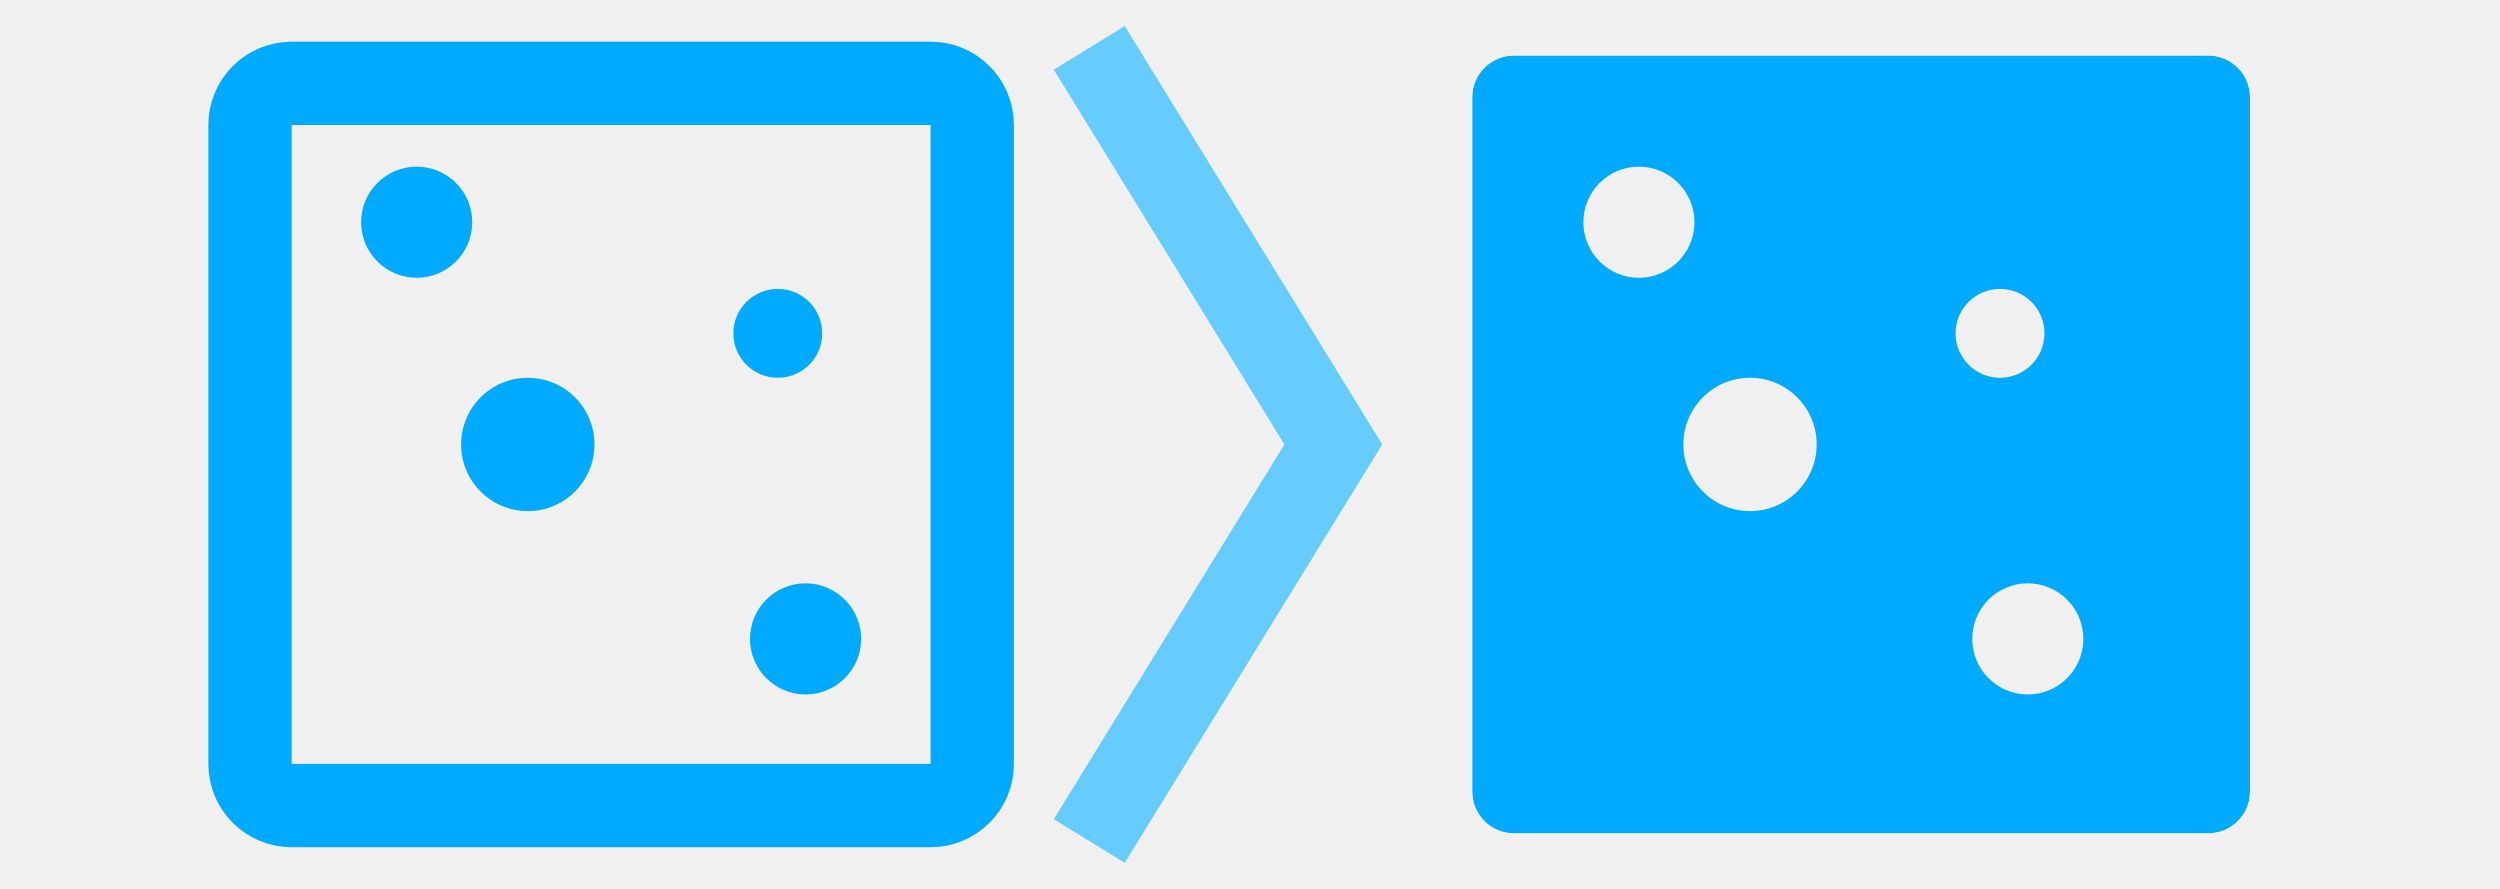
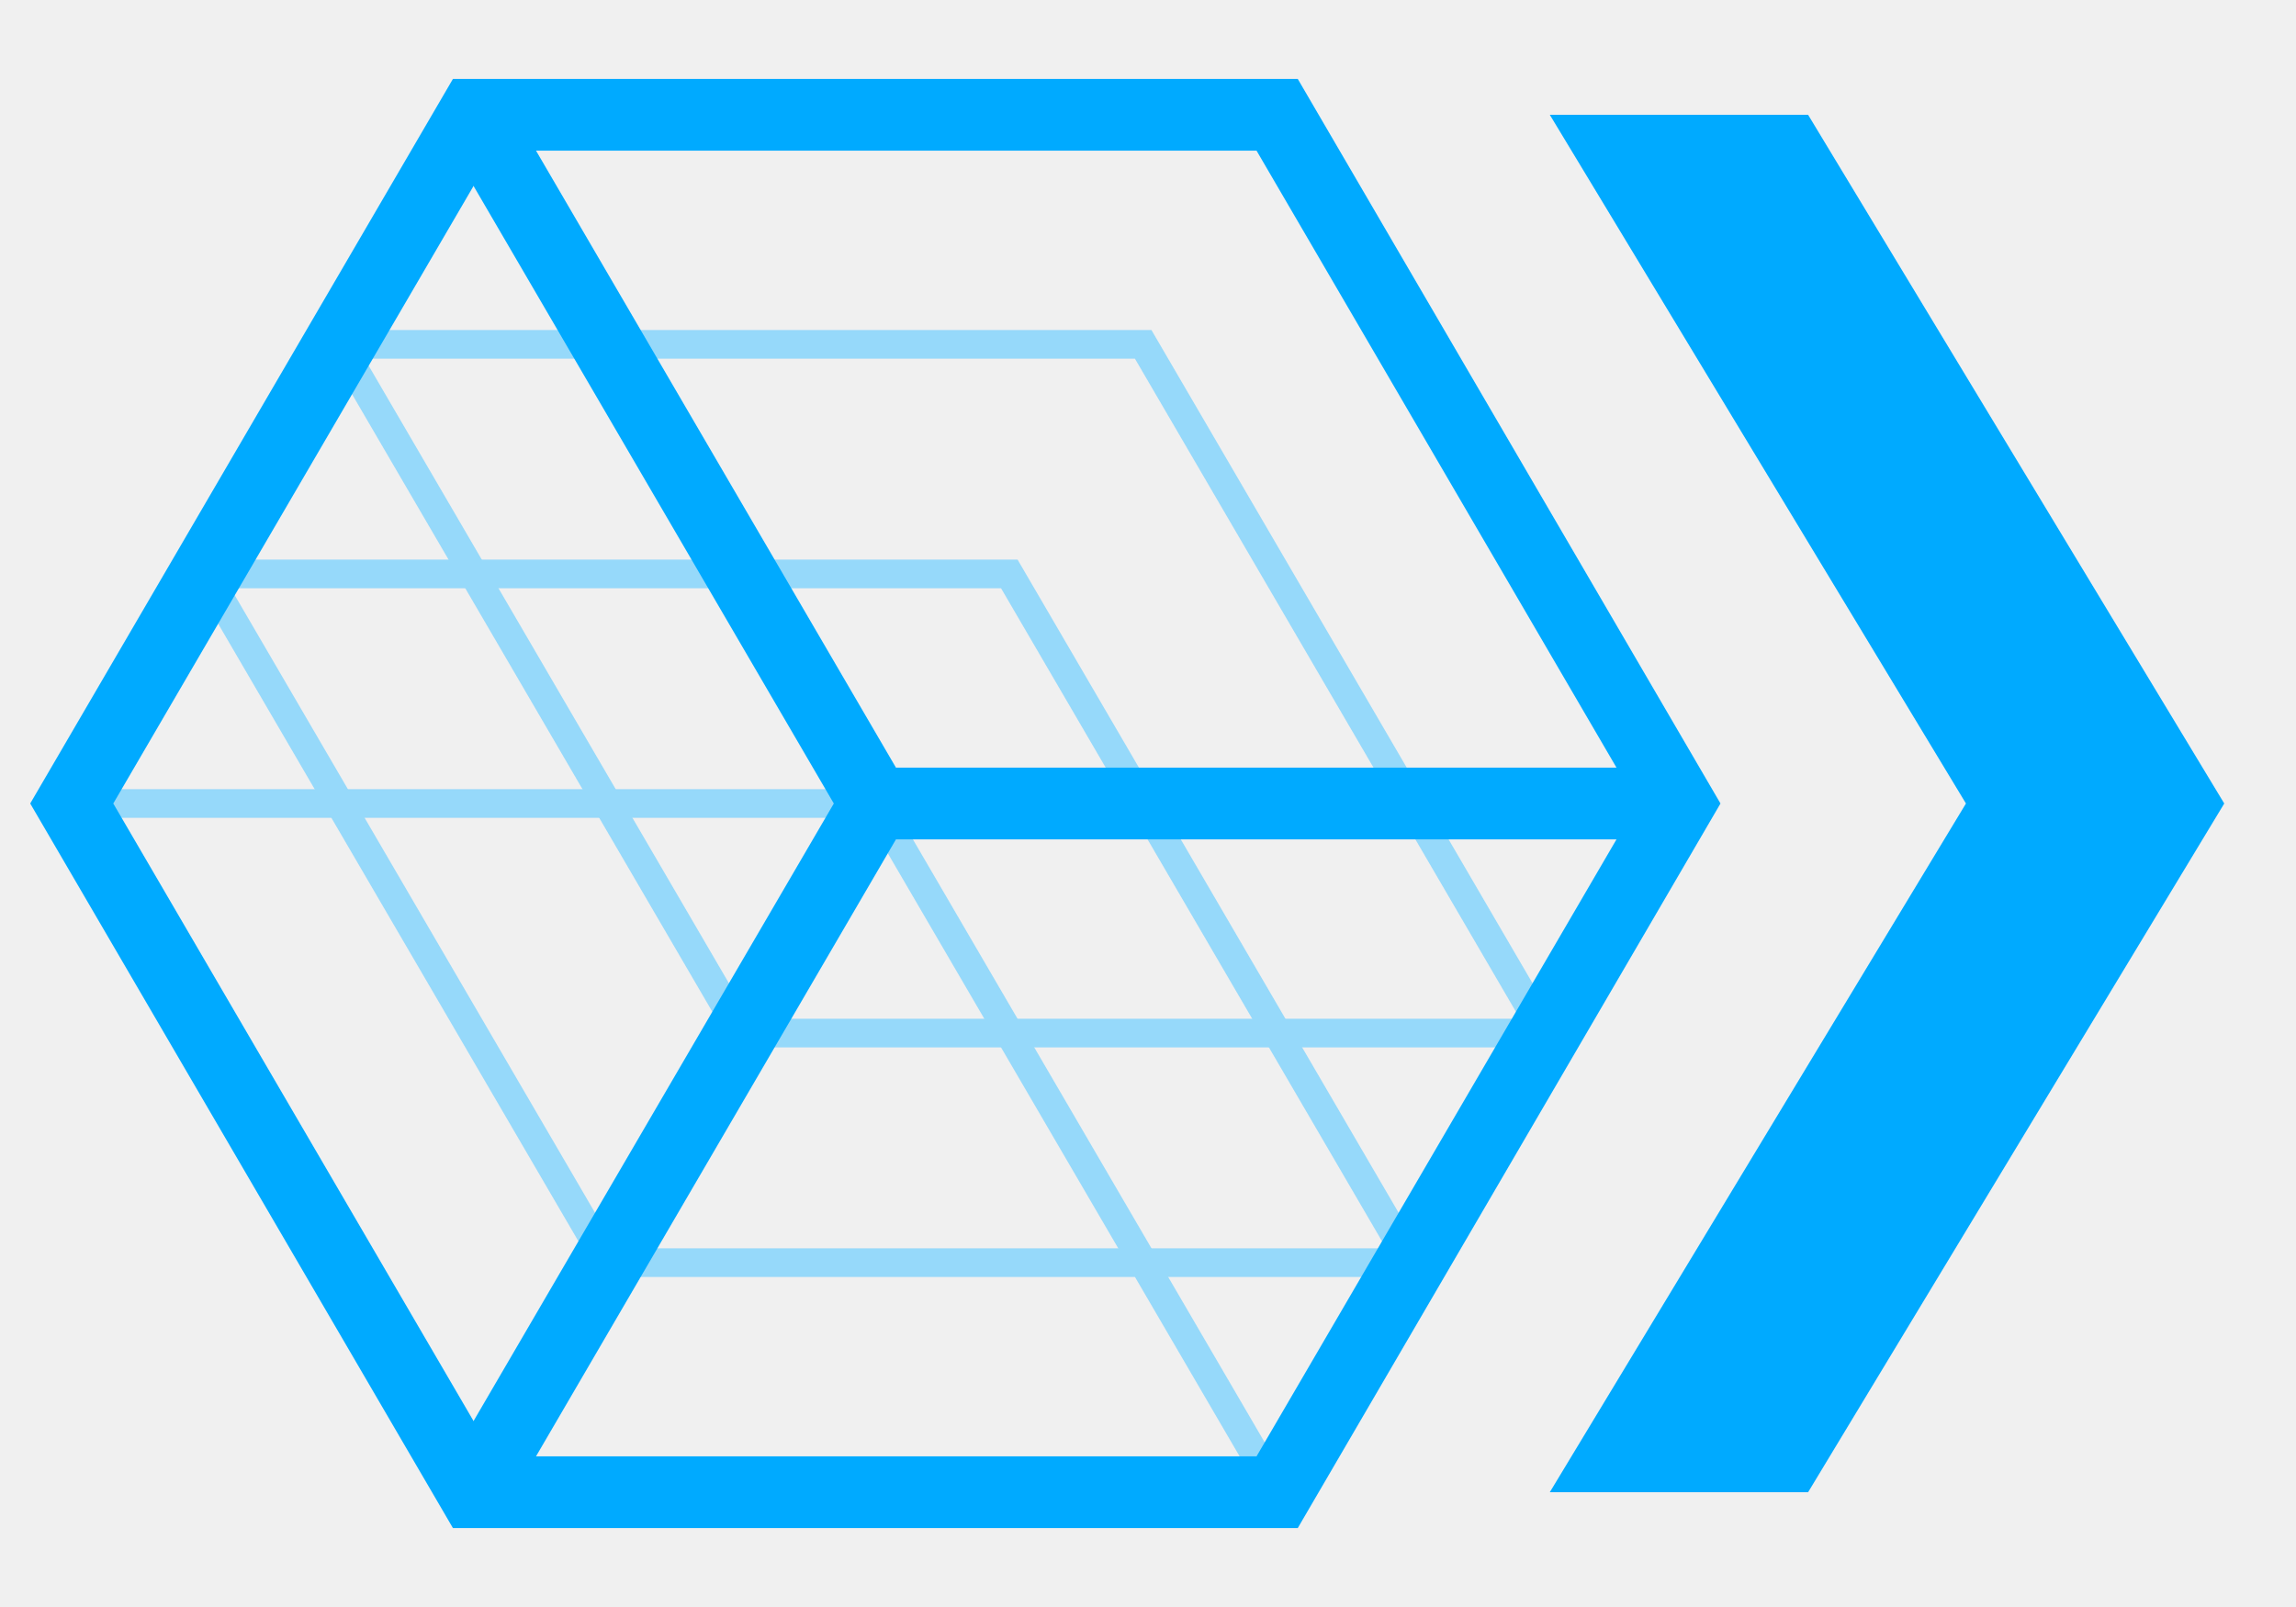
- <svg xmlns="http://www.w3.org/2000/svg" viewBox="0 0 90 32" width="90" height="32" role="img" aria-label="OpenHCS">
-   <defs>
-     <mask id="openhcs-inverted-cells" maskUnits="userSpaceOnUse" x="52" y="1" width="30" height="30">
-       <rect x="53" y="2" width="28" height="28" rx="1.5" fill="white" />
-       <g fill="black">
-         <circle cx="59" cy="8" r="2" />
-         <circle cx="72" cy="12" r="1.6" />
-         <circle cx="63" cy="16" r="2.4" />
-         <circle cx="73" cy="23" r="2" />
-       </g>
-     </mask>
-   </defs>
-   <rect x="9" y="3" width="26" height="26" rx="1.5" fill="none" stroke="#00AAFF" stroke-width="3" />
-   <g fill="#00AAFF">
-     <circle cx="15" cy="8" r="2" />
-     <circle cx="28" cy="12" r="1.6" />
-     <circle cx="19" cy="16" r="2.4" />
-     <circle cx="29" cy="23" r="2" />
+ <svg xmlns="http://www.w3.org/2000/svg" viewBox="0 0 320 224" width="320" height="224" role="img" aria-label="OpenHCS array-processing mark">
+   <g id="array-processing-mark">
+     <g id="array-slice-planes" fill="none" stroke="#66CCFF" stroke-width="4" stroke-linecap="square" opacity="0.65" transform="rotate(180 122 112)">
+       <path id="slice-plane-near" d="M215.33 144 103.33 144 47.33 48 159.33 48Z" />
+       <path id="slice-plane-far" d="M196.67 176 84.67 176 28.67 80 140.67 80Z" />
+       <path id="slice-plane-lower" d="M234 112 122 112 66 16 178 16Z" />
+     </g>
+     <g id="cube-wireframe" fill="none" stroke="#00AAFF" stroke-width="10" stroke-linecap="butt" stroke-linejoin="miter">
+       <path id="cube-outline" d="M66 16H178L234 112 178 208H66L10 112Z" />
+       <path id="cube-face-edges" d="M66 16 122 112 66 208 M122 112H234" />
+     </g>
+     <path id="processing-chevron" d="M216 16H252L310 112 252 208H216L274 112Z" fill="#00AAFF" />
  </g>
-   <path d="M40 3 L48 16 L40 29" fill="none" stroke="#66CCFF" stroke-width="3" stroke-linecap="square" stroke-linejoin="miter" />
-   <rect x="53" y="2" width="28" height="28" rx="1.5" fill="#00AAFF" mask="url(#openhcs-inverted-cells)" />
</svg>
